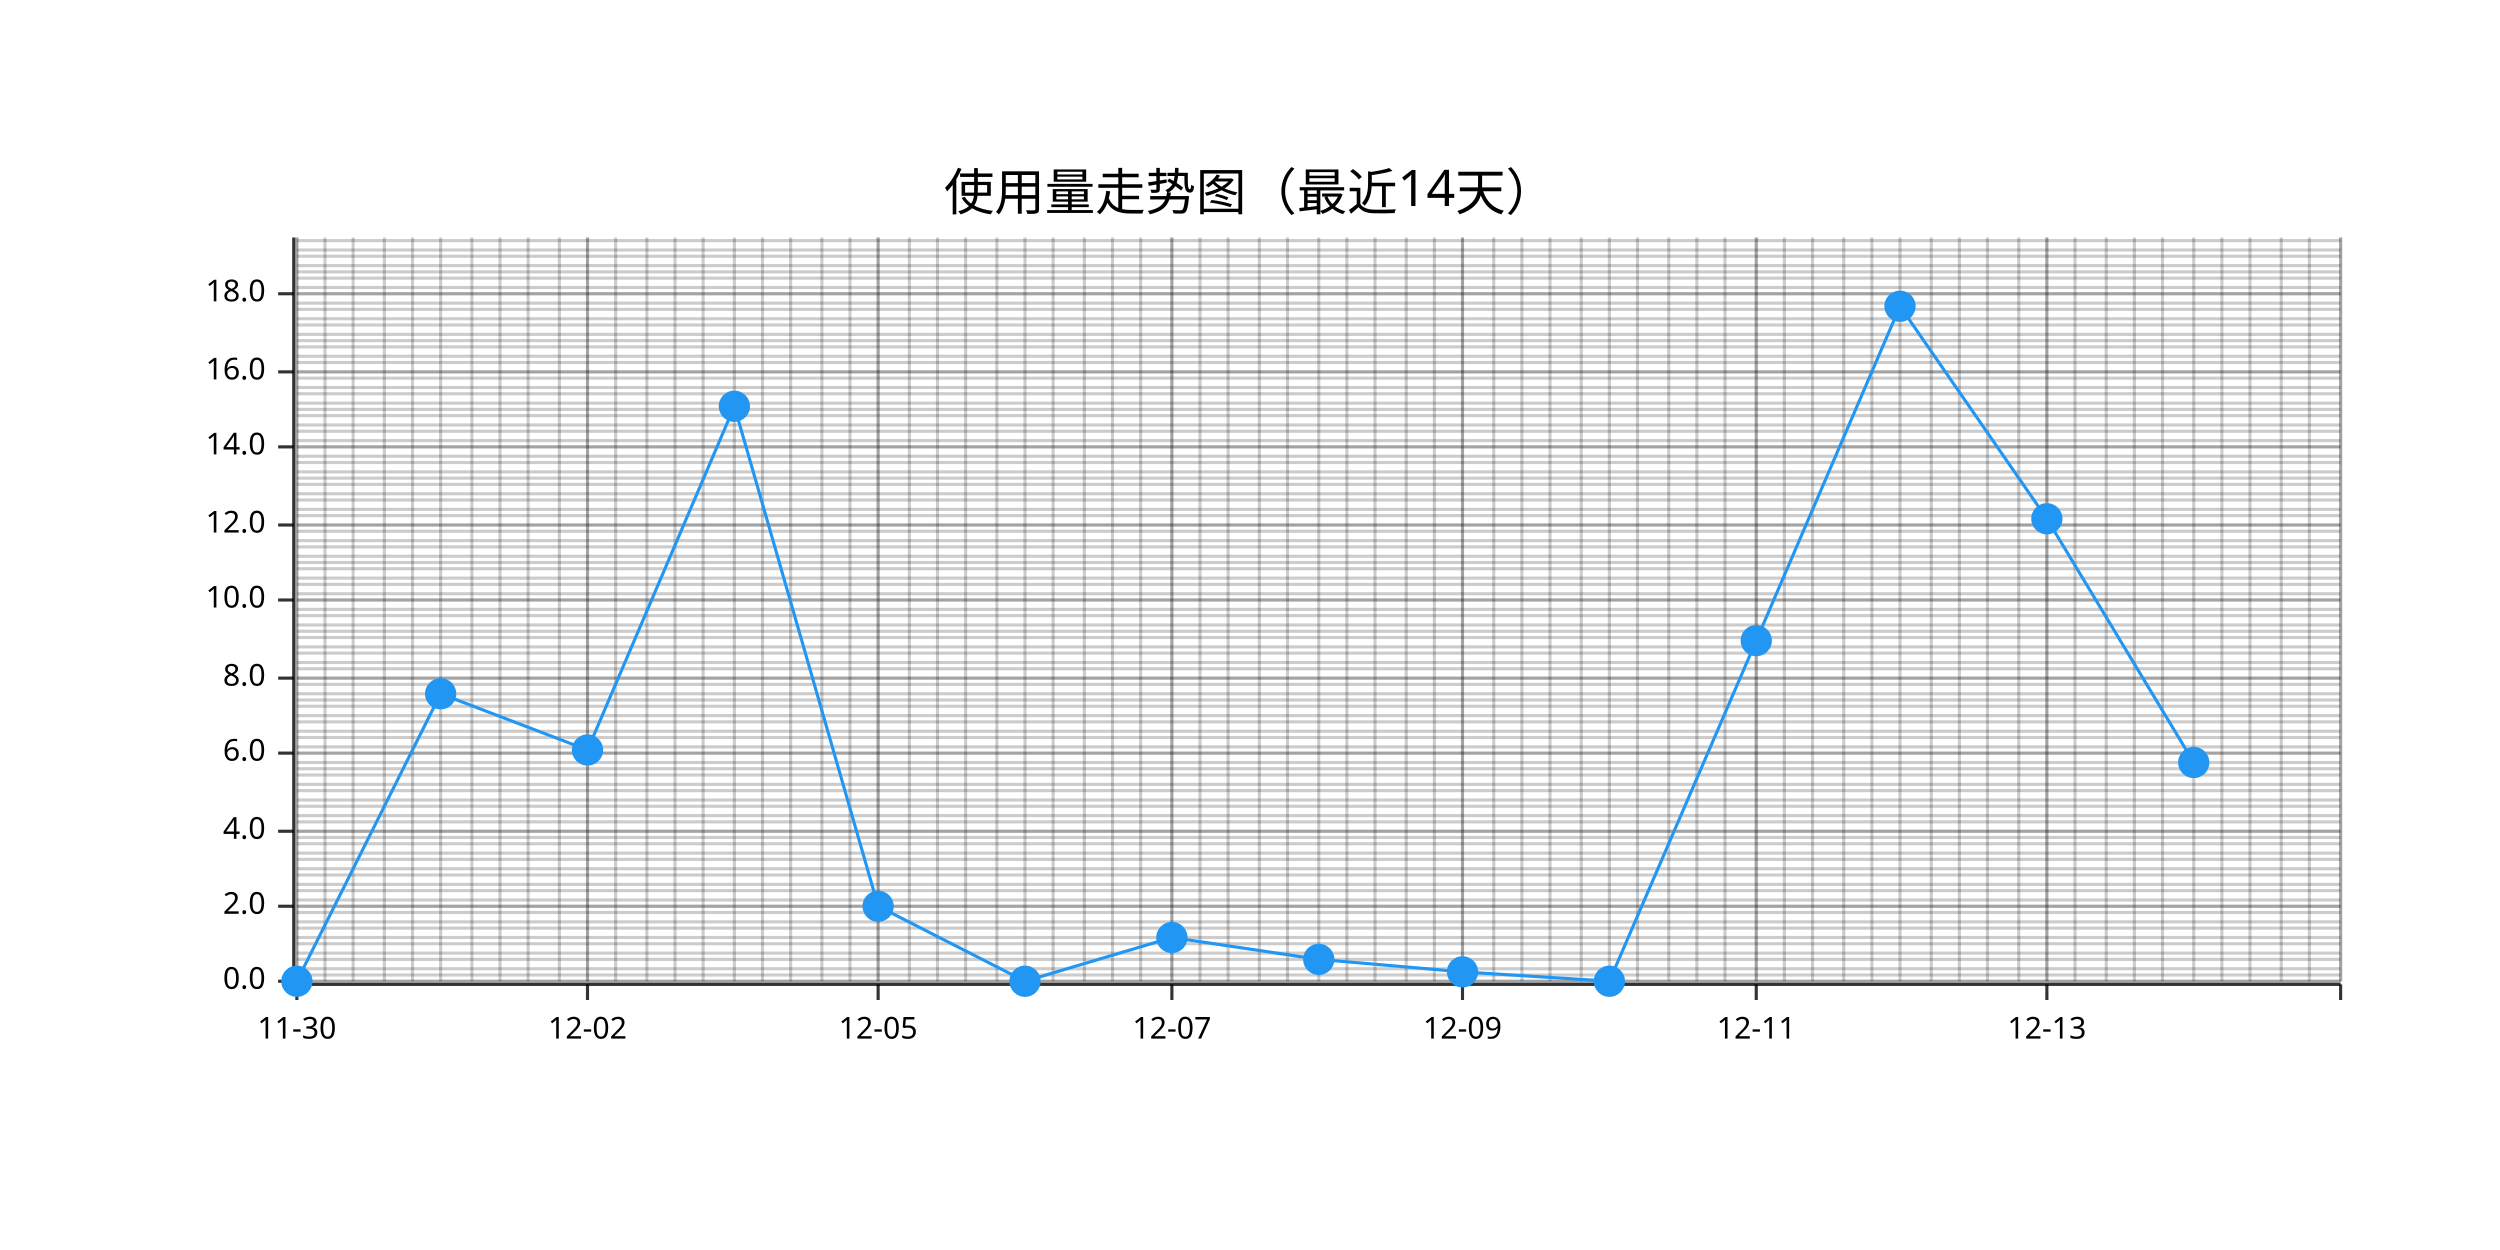
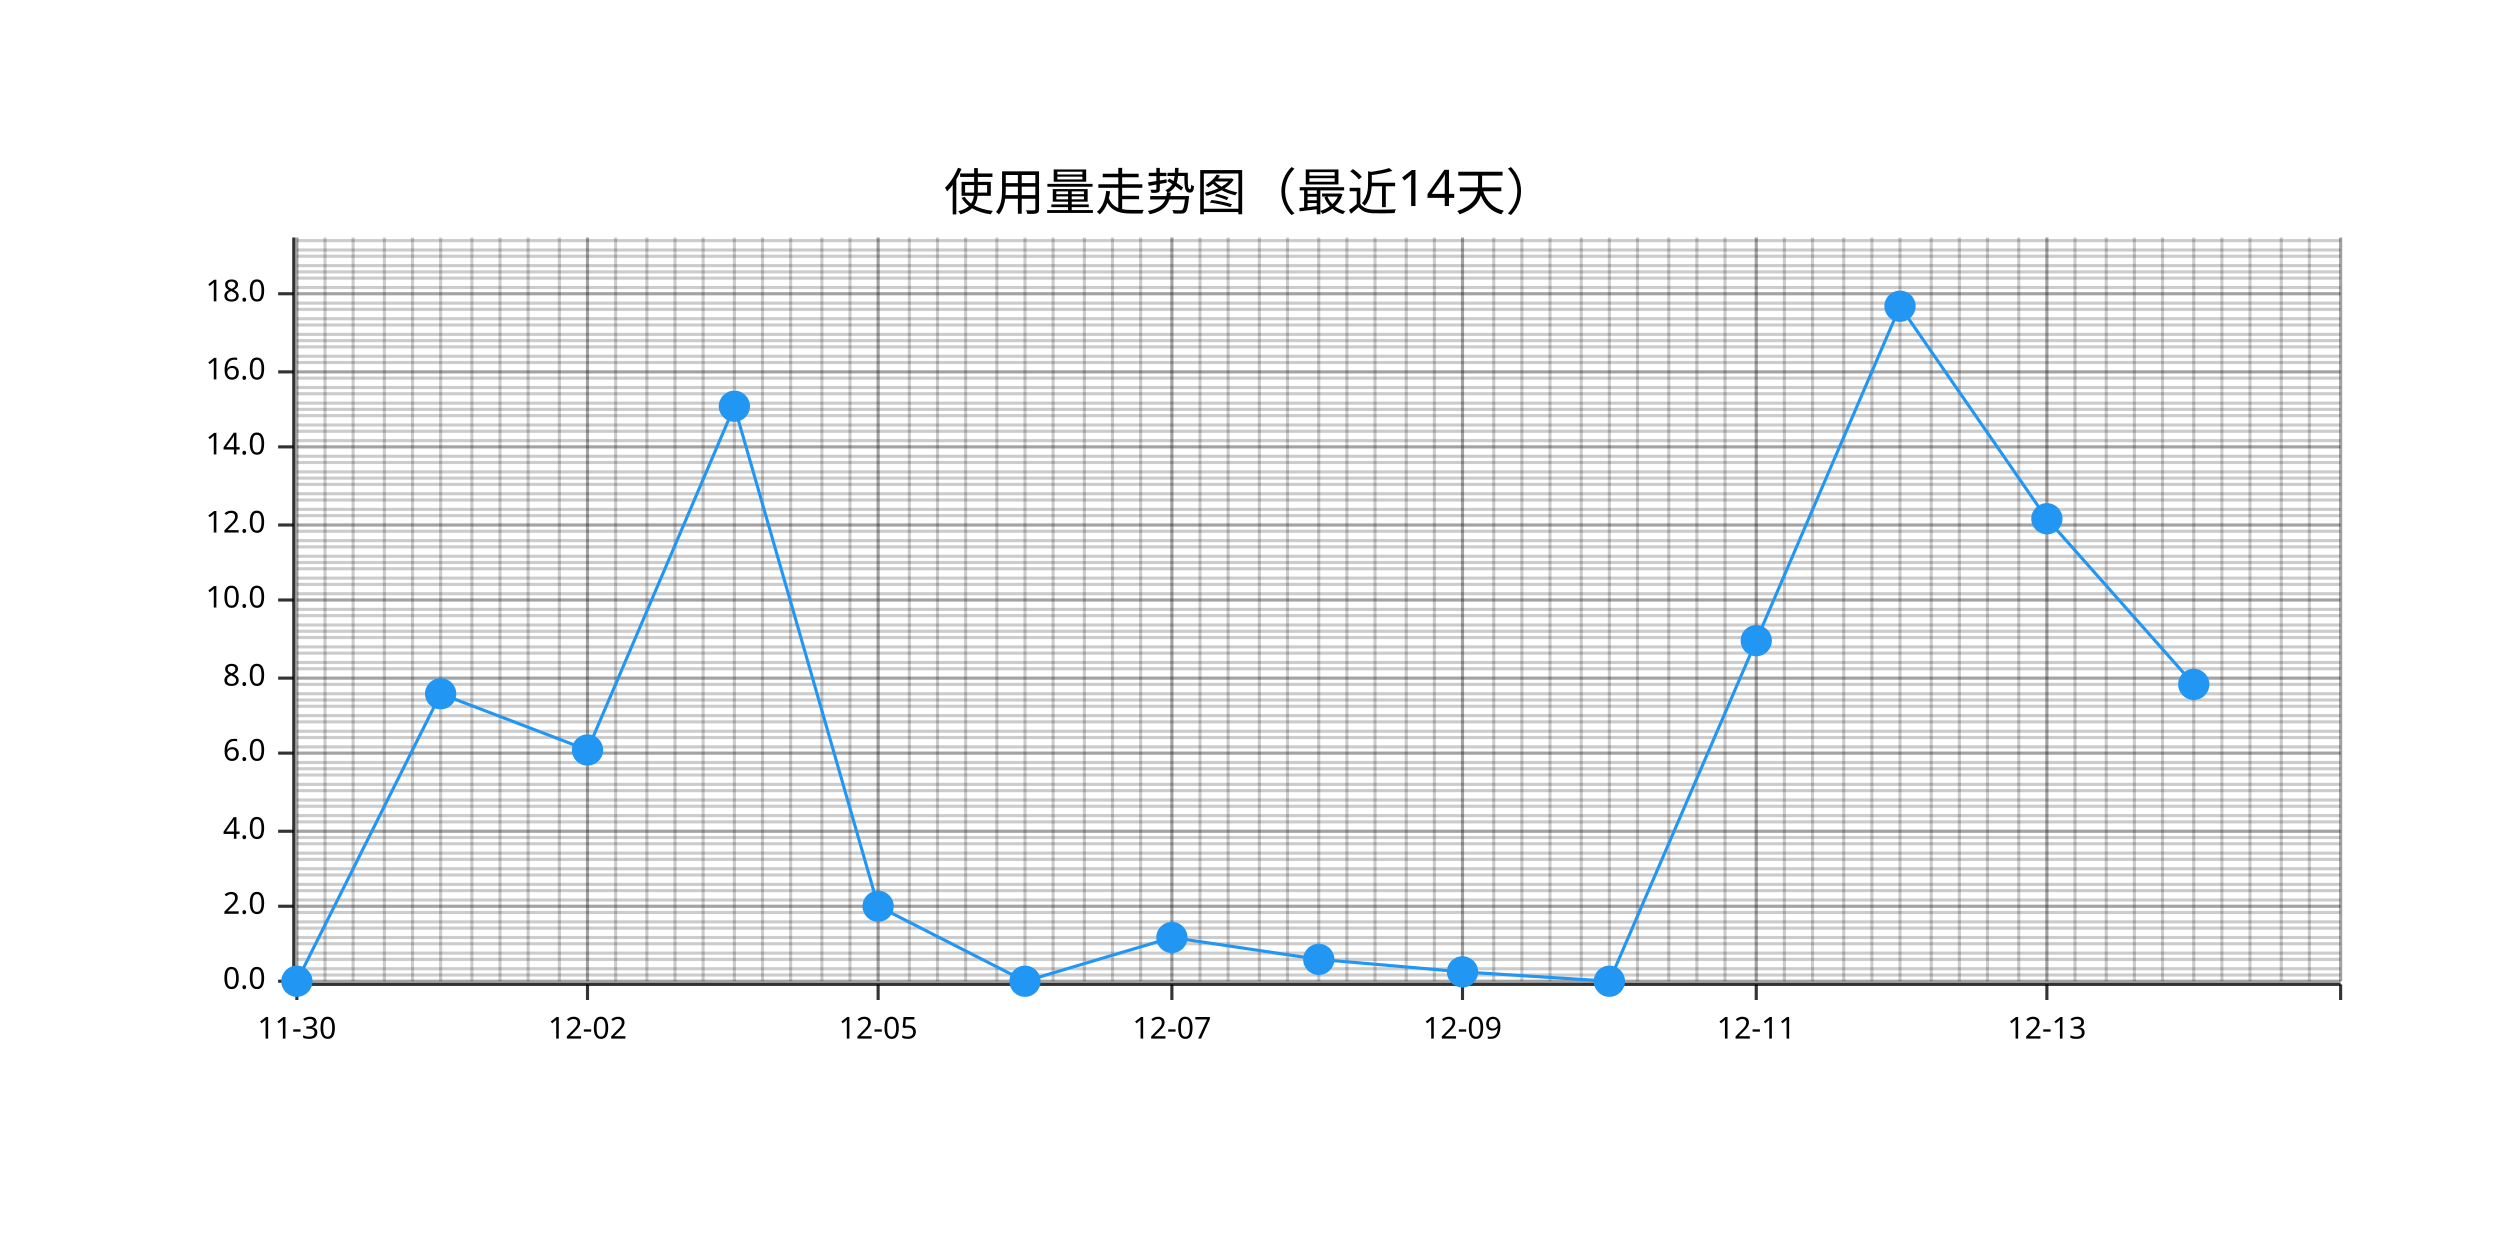
<svg xmlns="http://www.w3.org/2000/svg" width="800" height="400" viewBox="0 0 800 400">
  <rect x="0" y="0" width="800" height="400" opacity="1" fill="#FFFFFF" stroke="none" />
  <text x="400" y="55" dy="0.76em" text-anchor="middle" font-family="sans-serif" font-size="16.129" opacity="1" fill="#000000">
使用量走势图（最近14天）
</text>
  <line opacity="0.2" stroke="#000000" stroke-width="1" x1="95" y1="314" x2="95" y2="76" />
  <line opacity="0.2" stroke="#000000" stroke-width="1" x1="104" y1="314" x2="104" y2="76" />
  <line opacity="0.2" stroke="#000000" stroke-width="1" x1="113" y1="314" x2="113" y2="76" />
  <line opacity="0.2" stroke="#000000" stroke-width="1" x1="123" y1="314" x2="123" y2="76" />
  <line opacity="0.2" stroke="#000000" stroke-width="1" x1="132" y1="314" x2="132" y2="76" />
  <line opacity="0.2" stroke="#000000" stroke-width="1" x1="141" y1="314" x2="141" y2="76" />
  <line opacity="0.2" stroke="#000000" stroke-width="1" x1="151" y1="314" x2="151" y2="76" />
  <line opacity="0.2" stroke="#000000" stroke-width="1" x1="160" y1="314" x2="160" y2="76" />
  <line opacity="0.2" stroke="#000000" stroke-width="1" x1="169" y1="314" x2="169" y2="76" />
  <line opacity="0.2" stroke="#000000" stroke-width="1" x1="179" y1="314" x2="179" y2="76" />
  <line opacity="0.2" stroke="#000000" stroke-width="1" x1="188" y1="314" x2="188" y2="76" />
  <line opacity="0.2" stroke="#000000" stroke-width="1" x1="197" y1="314" x2="197" y2="76" />
  <line opacity="0.2" stroke="#000000" stroke-width="1" x1="207" y1="314" x2="207" y2="76" />
  <line opacity="0.2" stroke="#000000" stroke-width="1" x1="216" y1="314" x2="216" y2="76" />
  <line opacity="0.2" stroke="#000000" stroke-width="1" x1="225" y1="314" x2="225" y2="76" />
  <line opacity="0.2" stroke="#000000" stroke-width="1" x1="235" y1="314" x2="235" y2="76" />
  <line opacity="0.2" stroke="#000000" stroke-width="1" x1="244" y1="314" x2="244" y2="76" />
  <line opacity="0.2" stroke="#000000" stroke-width="1" x1="253" y1="314" x2="253" y2="76" />
  <line opacity="0.2" stroke="#000000" stroke-width="1" x1="263" y1="314" x2="263" y2="76" />
  <line opacity="0.2" stroke="#000000" stroke-width="1" x1="272" y1="314" x2="272" y2="76" />
  <line opacity="0.2" stroke="#000000" stroke-width="1" x1="281" y1="314" x2="281" y2="76" />
  <line opacity="0.2" stroke="#000000" stroke-width="1" x1="291" y1="314" x2="291" y2="76" />
  <line opacity="0.2" stroke="#000000" stroke-width="1" x1="300" y1="314" x2="300" y2="76" />
  <line opacity="0.2" stroke="#000000" stroke-width="1" x1="309" y1="314" x2="309" y2="76" />
  <line opacity="0.2" stroke="#000000" stroke-width="1" x1="319" y1="314" x2="319" y2="76" />
  <line opacity="0.2" stroke="#000000" stroke-width="1" x1="328" y1="314" x2="328" y2="76" />
  <line opacity="0.2" stroke="#000000" stroke-width="1" x1="337" y1="314" x2="337" y2="76" />
  <line opacity="0.2" stroke="#000000" stroke-width="1" x1="347" y1="314" x2="347" y2="76" />
  <line opacity="0.2" stroke="#000000" stroke-width="1" x1="356" y1="314" x2="356" y2="76" />
  <line opacity="0.2" stroke="#000000" stroke-width="1" x1="365" y1="314" x2="365" y2="76" />
  <line opacity="0.2" stroke="#000000" stroke-width="1" x1="375" y1="314" x2="375" y2="76" />
  <line opacity="0.2" stroke="#000000" stroke-width="1" x1="384" y1="314" x2="384" y2="76" />
  <line opacity="0.2" stroke="#000000" stroke-width="1" x1="393" y1="314" x2="393" y2="76" />
  <line opacity="0.2" stroke="#000000" stroke-width="1" x1="403" y1="314" x2="403" y2="76" />
  <line opacity="0.2" stroke="#000000" stroke-width="1" x1="412" y1="314" x2="412" y2="76" />
  <line opacity="0.2" stroke="#000000" stroke-width="1" x1="422" y1="314" x2="422" y2="76" />
  <line opacity="0.2" stroke="#000000" stroke-width="1" x1="431" y1="314" x2="431" y2="76" />
  <line opacity="0.2" stroke="#000000" stroke-width="1" x1="440" y1="314" x2="440" y2="76" />
  <line opacity="0.2" stroke="#000000" stroke-width="1" x1="450" y1="314" x2="450" y2="76" />
  <line opacity="0.2" stroke="#000000" stroke-width="1" x1="459" y1="314" x2="459" y2="76" />
  <line opacity="0.2" stroke="#000000" stroke-width="1" x1="468" y1="314" x2="468" y2="76" />
  <line opacity="0.2" stroke="#000000" stroke-width="1" x1="478" y1="314" x2="478" y2="76" />
  <line opacity="0.2" stroke="#000000" stroke-width="1" x1="487" y1="314" x2="487" y2="76" />
  <line opacity="0.2" stroke="#000000" stroke-width="1" x1="496" y1="314" x2="496" y2="76" />
  <line opacity="0.2" stroke="#000000" stroke-width="1" x1="506" y1="314" x2="506" y2="76" />
  <line opacity="0.2" stroke="#000000" stroke-width="1" x1="515" y1="314" x2="515" y2="76" />
  <line opacity="0.2" stroke="#000000" stroke-width="1" x1="524" y1="314" x2="524" y2="76" />
  <line opacity="0.2" stroke="#000000" stroke-width="1" x1="534" y1="314" x2="534" y2="76" />
  <line opacity="0.2" stroke="#000000" stroke-width="1" x1="543" y1="314" x2="543" y2="76" />
  <line opacity="0.2" stroke="#000000" stroke-width="1" x1="552" y1="314" x2="552" y2="76" />
  <line opacity="0.2" stroke="#000000" stroke-width="1" x1="562" y1="314" x2="562" y2="76" />
  <line opacity="0.2" stroke="#000000" stroke-width="1" x1="571" y1="314" x2="571" y2="76" />
  <line opacity="0.2" stroke="#000000" stroke-width="1" x1="580" y1="314" x2="580" y2="76" />
  <line opacity="0.2" stroke="#000000" stroke-width="1" x1="590" y1="314" x2="590" y2="76" />
  <line opacity="0.2" stroke="#000000" stroke-width="1" x1="599" y1="314" x2="599" y2="76" />
  <line opacity="0.2" stroke="#000000" stroke-width="1" x1="608" y1="314" x2="608" y2="76" />
  <line opacity="0.2" stroke="#000000" stroke-width="1" x1="618" y1="314" x2="618" y2="76" />
  <line opacity="0.2" stroke="#000000" stroke-width="1" x1="627" y1="314" x2="627" y2="76" />
  <line opacity="0.2" stroke="#000000" stroke-width="1" x1="636" y1="314" x2="636" y2="76" />
  <line opacity="0.2" stroke="#000000" stroke-width="1" x1="646" y1="314" x2="646" y2="76" />
  <line opacity="0.2" stroke="#000000" stroke-width="1" x1="655" y1="314" x2="655" y2="76" />
  <line opacity="0.2" stroke="#000000" stroke-width="1" x1="664" y1="314" x2="664" y2="76" />
  <line opacity="0.2" stroke="#000000" stroke-width="1" x1="674" y1="314" x2="674" y2="76" />
  <line opacity="0.2" stroke="#000000" stroke-width="1" x1="683" y1="314" x2="683" y2="76" />
  <line opacity="0.2" stroke="#000000" stroke-width="1" x1="692" y1="314" x2="692" y2="76" />
  <line opacity="0.2" stroke="#000000" stroke-width="1" x1="702" y1="314" x2="702" y2="76" />
  <line opacity="0.2" stroke="#000000" stroke-width="1" x1="711" y1="314" x2="711" y2="76" />
  <line opacity="0.2" stroke="#000000" stroke-width="1" x1="720" y1="314" x2="720" y2="76" />
  <line opacity="0.2" stroke="#000000" stroke-width="1" x1="730" y1="314" x2="730" y2="76" />
  <line opacity="0.2" stroke="#000000" stroke-width="1" x1="739" y1="314" x2="739" y2="76" />
  <line opacity="0.2" stroke="#000000" stroke-width="1" x1="749" y1="314" x2="749" y2="76" />
  <line opacity="0.2" stroke="#000000" stroke-width="1" x1="95" y1="314" x2="749" y2="314" />
  <line opacity="0.2" stroke="#000000" stroke-width="1" x1="95" y1="312" x2="749" y2="312" />
  <line opacity="0.2" stroke="#000000" stroke-width="1" x1="95" y1="310" x2="749" y2="310" />
  <line opacity="0.2" stroke="#000000" stroke-width="1" x1="95" y1="307" x2="749" y2="307" />
  <line opacity="0.2" stroke="#000000" stroke-width="1" x1="95" y1="305" x2="749" y2="305" />
  <line opacity="0.2" stroke="#000000" stroke-width="1" x1="95" y1="302" x2="749" y2="302" />
  <line opacity="0.2" stroke="#000000" stroke-width="1" x1="95" y1="300" x2="749" y2="300" />
  <line opacity="0.2" stroke="#000000" stroke-width="1" x1="95" y1="297" x2="749" y2="297" />
  <line opacity="0.2" stroke="#000000" stroke-width="1" x1="95" y1="295" x2="749" y2="295" />
  <line opacity="0.2" stroke="#000000" stroke-width="1" x1="95" y1="292" x2="749" y2="292" />
  <line opacity="0.2" stroke="#000000" stroke-width="1" x1="95" y1="290" x2="749" y2="290" />
  <line opacity="0.2" stroke="#000000" stroke-width="1" x1="95" y1="288" x2="749" y2="288" />
  <line opacity="0.2" stroke="#000000" stroke-width="1" x1="95" y1="285" x2="749" y2="285" />
  <line opacity="0.2" stroke="#000000" stroke-width="1" x1="95" y1="283" x2="749" y2="283" />
  <line opacity="0.2" stroke="#000000" stroke-width="1" x1="95" y1="280" x2="749" y2="280" />
  <line opacity="0.2" stroke="#000000" stroke-width="1" x1="95" y1="278" x2="749" y2="278" />
  <line opacity="0.2" stroke="#000000" stroke-width="1" x1="95" y1="275" x2="749" y2="275" />
  <line opacity="0.2" stroke="#000000" stroke-width="1" x1="95" y1="273" x2="749" y2="273" />
  <line opacity="0.2" stroke="#000000" stroke-width="1" x1="95" y1="270" x2="749" y2="270" />
  <line opacity="0.2" stroke="#000000" stroke-width="1" x1="95" y1="268" x2="749" y2="268" />
  <line opacity="0.2" stroke="#000000" stroke-width="1" x1="95" y1="266" x2="749" y2="266" />
  <line opacity="0.2" stroke="#000000" stroke-width="1" x1="95" y1="263" x2="749" y2="263" />
  <line opacity="0.2" stroke="#000000" stroke-width="1" x1="95" y1="261" x2="749" y2="261" />
  <line opacity="0.2" stroke="#000000" stroke-width="1" x1="95" y1="258" x2="749" y2="258" />
  <line opacity="0.2" stroke="#000000" stroke-width="1" x1="95" y1="256" x2="749" y2="256" />
  <line opacity="0.2" stroke="#000000" stroke-width="1" x1="95" y1="253" x2="749" y2="253" />
  <line opacity="0.2" stroke="#000000" stroke-width="1" x1="95" y1="251" x2="749" y2="251" />
  <line opacity="0.2" stroke="#000000" stroke-width="1" x1="95" y1="248" x2="749" y2="248" />
  <line opacity="0.2" stroke="#000000" stroke-width="1" x1="95" y1="246" x2="749" y2="246" />
  <line opacity="0.2" stroke="#000000" stroke-width="1" x1="95" y1="244" x2="749" y2="244" />
  <line opacity="0.2" stroke="#000000" stroke-width="1" x1="95" y1="241" x2="749" y2="241" />
  <line opacity="0.2" stroke="#000000" stroke-width="1" x1="95" y1="239" x2="749" y2="239" />
  <line opacity="0.2" stroke="#000000" stroke-width="1" x1="95" y1="236" x2="749" y2="236" />
  <line opacity="0.2" stroke="#000000" stroke-width="1" x1="95" y1="234" x2="749" y2="234" />
  <line opacity="0.2" stroke="#000000" stroke-width="1" x1="95" y1="231" x2="749" y2="231" />
  <line opacity="0.2" stroke="#000000" stroke-width="1" x1="95" y1="229" x2="749" y2="229" />
  <line opacity="0.2" stroke="#000000" stroke-width="1" x1="95" y1="226" x2="749" y2="226" />
  <line opacity="0.2" stroke="#000000" stroke-width="1" x1="95" y1="224" x2="749" y2="224" />
  <line opacity="0.2" stroke="#000000" stroke-width="1" x1="95" y1="222" x2="749" y2="222" />
  <line opacity="0.2" stroke="#000000" stroke-width="1" x1="95" y1="219" x2="749" y2="219" />
  <line opacity="0.2" stroke="#000000" stroke-width="1" x1="95" y1="217" x2="749" y2="217" />
  <line opacity="0.2" stroke="#000000" stroke-width="1" x1="95" y1="214" x2="749" y2="214" />
  <line opacity="0.2" stroke="#000000" stroke-width="1" x1="95" y1="212" x2="749" y2="212" />
  <line opacity="0.2" stroke="#000000" stroke-width="1" x1="95" y1="209" x2="749" y2="209" />
  <line opacity="0.2" stroke="#000000" stroke-width="1" x1="95" y1="207" x2="749" y2="207" />
  <line opacity="0.2" stroke="#000000" stroke-width="1" x1="95" y1="204" x2="749" y2="204" />
  <line opacity="0.2" stroke="#000000" stroke-width="1" x1="95" y1="202" x2="749" y2="202" />
  <line opacity="0.2" stroke="#000000" stroke-width="1" x1="95" y1="200" x2="749" y2="200" />
  <line opacity="0.2" stroke="#000000" stroke-width="1" x1="95" y1="197" x2="749" y2="197" />
  <line opacity="0.2" stroke="#000000" stroke-width="1" x1="95" y1="195" x2="749" y2="195" />
  <line opacity="0.2" stroke="#000000" stroke-width="1" x1="95" y1="192" x2="749" y2="192" />
  <line opacity="0.2" stroke="#000000" stroke-width="1" x1="95" y1="190" x2="749" y2="190" />
  <line opacity="0.2" stroke="#000000" stroke-width="1" x1="95" y1="187" x2="749" y2="187" />
  <line opacity="0.2" stroke="#000000" stroke-width="1" x1="95" y1="185" x2="749" y2="185" />
  <line opacity="0.2" stroke="#000000" stroke-width="1" x1="95" y1="182" x2="749" y2="182" />
  <line opacity="0.2" stroke="#000000" stroke-width="1" x1="95" y1="180" x2="749" y2="180" />
  <line opacity="0.2" stroke="#000000" stroke-width="1" x1="95" y1="178" x2="749" y2="178" />
  <line opacity="0.2" stroke="#000000" stroke-width="1" x1="95" y1="175" x2="749" y2="175" />
  <line opacity="0.2" stroke="#000000" stroke-width="1" x1="95" y1="173" x2="749" y2="173" />
  <line opacity="0.2" stroke="#000000" stroke-width="1" x1="95" y1="170" x2="749" y2="170" />
  <line opacity="0.2" stroke="#000000" stroke-width="1" x1="95" y1="168" x2="749" y2="168" />
  <line opacity="0.2" stroke="#000000" stroke-width="1" x1="95" y1="165" x2="749" y2="165" />
  <line opacity="0.2" stroke="#000000" stroke-width="1" x1="95" y1="163" x2="749" y2="163" />
  <line opacity="0.2" stroke="#000000" stroke-width="1" x1="95" y1="160" x2="749" y2="160" />
  <line opacity="0.2" stroke="#000000" stroke-width="1" x1="95" y1="158" x2="749" y2="158" />
  <line opacity="0.2" stroke="#000000" stroke-width="1" x1="95" y1="155" x2="749" y2="155" />
  <line opacity="0.2" stroke="#000000" stroke-width="1" x1="95" y1="153" x2="749" y2="153" />
  <line opacity="0.2" stroke="#000000" stroke-width="1" x1="95" y1="151" x2="749" y2="151" />
  <line opacity="0.2" stroke="#000000" stroke-width="1" x1="95" y1="148" x2="749" y2="148" />
  <line opacity="0.2" stroke="#000000" stroke-width="1" x1="95" y1="146" x2="749" y2="146" />
  <line opacity="0.2" stroke="#000000" stroke-width="1" x1="95" y1="143" x2="749" y2="143" />
  <line opacity="0.2" stroke="#000000" stroke-width="1" x1="95" y1="141" x2="749" y2="141" />
  <line opacity="0.2" stroke="#000000" stroke-width="1" x1="95" y1="138" x2="749" y2="138" />
  <line opacity="0.2" stroke="#000000" stroke-width="1" x1="95" y1="136" x2="749" y2="136" />
  <line opacity="0.2" stroke="#000000" stroke-width="1" x1="95" y1="133" x2="749" y2="133" />
  <line opacity="0.2" stroke="#000000" stroke-width="1" x1="95" y1="131" x2="749" y2="131" />
  <line opacity="0.2" stroke="#000000" stroke-width="1" x1="95" y1="129" x2="749" y2="129" />
  <line opacity="0.2" stroke="#000000" stroke-width="1" x1="95" y1="126" x2="749" y2="126" />
  <line opacity="0.2" stroke="#000000" stroke-width="1" x1="95" y1="124" x2="749" y2="124" />
  <line opacity="0.2" stroke="#000000" stroke-width="1" x1="95" y1="121" x2="749" y2="121" />
  <line opacity="0.2" stroke="#000000" stroke-width="1" x1="95" y1="119" x2="749" y2="119" />
  <line opacity="0.2" stroke="#000000" stroke-width="1" x1="95" y1="116" x2="749" y2="116" />
  <line opacity="0.2" stroke="#000000" stroke-width="1" x1="95" y1="114" x2="749" y2="114" />
  <line opacity="0.2" stroke="#000000" stroke-width="1" x1="95" y1="111" x2="749" y2="111" />
  <line opacity="0.2" stroke="#000000" stroke-width="1" x1="95" y1="109" x2="749" y2="109" />
  <line opacity="0.2" stroke="#000000" stroke-width="1" x1="95" y1="107" x2="749" y2="107" />
  <line opacity="0.2" stroke="#000000" stroke-width="1" x1="95" y1="104" x2="749" y2="104" />
  <line opacity="0.2" stroke="#000000" stroke-width="1" x1="95" y1="102" x2="749" y2="102" />
  <line opacity="0.2" stroke="#000000" stroke-width="1" x1="95" y1="99" x2="749" y2="99" />
  <line opacity="0.2" stroke="#000000" stroke-width="1" x1="95" y1="97" x2="749" y2="97" />
  <line opacity="0.2" stroke="#000000" stroke-width="1" x1="95" y1="94" x2="749" y2="94" />
  <line opacity="0.2" stroke="#000000" stroke-width="1" x1="95" y1="92" x2="749" y2="92" />
  <line opacity="0.2" stroke="#000000" stroke-width="1" x1="95" y1="89" x2="749" y2="89" />
  <line opacity="0.2" stroke="#000000" stroke-width="1" x1="95" y1="87" x2="749" y2="87" />
  <line opacity="0.2" stroke="#000000" stroke-width="1" x1="95" y1="85" x2="749" y2="85" />
  <line opacity="0.2" stroke="#000000" stroke-width="1" x1="95" y1="82" x2="749" y2="82" />
  <line opacity="0.2" stroke="#000000" stroke-width="1" x1="95" y1="80" x2="749" y2="80" />
  <line opacity="0.2" stroke="#000000" stroke-width="1" x1="95" y1="77" x2="749" y2="77" />
  <line opacity="0.2" stroke="#000000" stroke-width="1" x1="95" y1="314" x2="95" y2="76" />
  <line opacity="0.2" stroke="#000000" stroke-width="1" x1="188" y1="314" x2="188" y2="76" />
  <line opacity="0.2" stroke="#000000" stroke-width="1" x1="281" y1="314" x2="281" y2="76" />
  <line opacity="0.2" stroke="#000000" stroke-width="1" x1="375" y1="314" x2="375" y2="76" />
  <line opacity="0.2" stroke="#000000" stroke-width="1" x1="468" y1="314" x2="468" y2="76" />
  <line opacity="0.2" stroke="#000000" stroke-width="1" x1="562" y1="314" x2="562" y2="76" />
  <line opacity="0.2" stroke="#000000" stroke-width="1" x1="655" y1="314" x2="655" y2="76" />
  <line opacity="0.2" stroke="#000000" stroke-width="1" x1="749" y1="314" x2="749" y2="76" />
  <line opacity="0.2" stroke="#000000" stroke-width="1" x1="95" y1="314" x2="749" y2="314" />
  <line opacity="0.2" stroke="#000000" stroke-width="1" x1="95" y1="290" x2="749" y2="290" />
  <line opacity="0.2" stroke="#000000" stroke-width="1" x1="95" y1="266" x2="749" y2="266" />
  <line opacity="0.2" stroke="#000000" stroke-width="1" x1="95" y1="241" x2="749" y2="241" />
  <line opacity="0.2" stroke="#000000" stroke-width="1" x1="95" y1="217" x2="749" y2="217" />
  <line opacity="0.2" stroke="#000000" stroke-width="1" x1="95" y1="192" x2="749" y2="192" />
  <line opacity="0.2" stroke="#000000" stroke-width="1" x1="95" y1="168" x2="749" y2="168" />
  <line opacity="0.2" stroke="#000000" stroke-width="1" x1="95" y1="143" x2="749" y2="143" />
  <line opacity="0.2" stroke="#000000" stroke-width="1" x1="95" y1="119" x2="749" y2="119" />
  <line opacity="0.2" stroke="#000000" stroke-width="1" x1="95" y1="94" x2="749" y2="94" />
  <polyline fill="none" opacity="0.8" stroke="#000000" stroke-width="1" points="94,76 94,314 " />
  <text x="85" y="314" dy="0.5ex" text-anchor="end" font-family="sans-serif" font-size="9.677" opacity="1" fill="#000000">
0.0
</text>
  <polyline fill="none" opacity="0.8" stroke="#000000" stroke-width="1" points="89,314 94,314 " />
  <text x="85" y="290" dy="0.5ex" text-anchor="end" font-family="sans-serif" font-size="9.677" opacity="1" fill="#000000">
2.0
</text>
  <polyline fill="none" opacity="0.8" stroke="#000000" stroke-width="1" points="89,290 94,290 " />
  <text x="85" y="266" dy="0.5ex" text-anchor="end" font-family="sans-serif" font-size="9.677" opacity="1" fill="#000000">
4.0
</text>
  <polyline fill="none" opacity="0.8" stroke="#000000" stroke-width="1" points="89,266 94,266 " />
  <text x="85" y="241" dy="0.5ex" text-anchor="end" font-family="sans-serif" font-size="9.677" opacity="1" fill="#000000">
6.0
</text>
  <polyline fill="none" opacity="0.8" stroke="#000000" stroke-width="1" points="89,241 94,241 " />
  <text x="85" y="217" dy="0.5ex" text-anchor="end" font-family="sans-serif" font-size="9.677" opacity="1" fill="#000000">
8.0
</text>
  <polyline fill="none" opacity="0.8" stroke="#000000" stroke-width="1" points="89,217 94,217 " />
  <text x="85" y="192" dy="0.5ex" text-anchor="end" font-family="sans-serif" font-size="9.677" opacity="1" fill="#000000">
10.0
</text>
  <polyline fill="none" opacity="0.8" stroke="#000000" stroke-width="1" points="89,192 94,192 " />
  <text x="85" y="168" dy="0.5ex" text-anchor="end" font-family="sans-serif" font-size="9.677" opacity="1" fill="#000000">
12.0
</text>
  <polyline fill="none" opacity="0.8" stroke="#000000" stroke-width="1" points="89,168 94,168 " />
  <text x="85" y="143" dy="0.5ex" text-anchor="end" font-family="sans-serif" font-size="9.677" opacity="1" fill="#000000">
14.0
</text>
  <polyline fill="none" opacity="0.8" stroke="#000000" stroke-width="1" points="89,143 94,143 " />
  <text x="85" y="119" dy="0.5ex" text-anchor="end" font-family="sans-serif" font-size="9.677" opacity="1" fill="#000000">
16.0
</text>
  <polyline fill="none" opacity="0.8" stroke="#000000" stroke-width="1" points="89,119 94,119 " />
  <text x="85" y="94" dy="0.5ex" text-anchor="end" font-family="sans-serif" font-size="9.677" opacity="1" fill="#000000">
18.0
</text>
  <polyline fill="none" opacity="0.8" stroke="#000000" stroke-width="1" points="89,94 94,94 " />
  <polyline fill="none" opacity="0.8" stroke="#000000" stroke-width="1" points="95,315 749,315 " />
  <text x="95" y="325" dy="0.76em" text-anchor="middle" font-family="sans-serif" font-size="9.677" opacity="1" fill="#000000">
11-30
</text>
  <polyline fill="none" opacity="0.8" stroke="#000000" stroke-width="1" points="95,315 95,320 " />
  <text x="188" y="325" dy="0.76em" text-anchor="middle" font-family="sans-serif" font-size="9.677" opacity="1" fill="#000000">
12-02
</text>
  <polyline fill="none" opacity="0.8" stroke="#000000" stroke-width="1" points="188,315 188,320 " />
  <text x="281" y="325" dy="0.76em" text-anchor="middle" font-family="sans-serif" font-size="9.677" opacity="1" fill="#000000">
12-05
</text>
  <polyline fill="none" opacity="0.8" stroke="#000000" stroke-width="1" points="281,315 281,320 " />
  <text x="375" y="325" dy="0.76em" text-anchor="middle" font-family="sans-serif" font-size="9.677" opacity="1" fill="#000000">
12-07
</text>
  <polyline fill="none" opacity="0.8" stroke="#000000" stroke-width="1" points="375,315 375,320 " />
  <text x="468" y="325" dy="0.76em" text-anchor="middle" font-family="sans-serif" font-size="9.677" opacity="1" fill="#000000">
12-09
</text>
  <polyline fill="none" opacity="0.8" stroke="#000000" stroke-width="1" points="468,315 468,320 " />
  <text x="562" y="325" dy="0.76em" text-anchor="middle" font-family="sans-serif" font-size="9.677" opacity="1" fill="#000000">
12-11
</text>
  <polyline fill="none" opacity="0.8" stroke="#000000" stroke-width="1" points="562,315 562,320 " />
  <text x="655" y="325" dy="0.76em" text-anchor="middle" font-family="sans-serif" font-size="9.677" opacity="1" fill="#000000">
12-13
</text>
  <polyline fill="none" opacity="0.8" stroke="#000000" stroke-width="1" points="655,315 655,320 " />
  <text x="749" y="325" dy="0.76em" text-anchor="middle" font-family="sans-serif" font-size="9.677" opacity="1" fill="#000000">

</text>
  <polyline fill="none" opacity="0.8" stroke="#000000" stroke-width="1" points="749,315 749,320 " />
-   <polyline fill="none" opacity="1" stroke="#2196F3" stroke-width="1" points="95,314 141,222 188,240 235,130 281,290 328,314 375,300 422,307 468,311 515,314 562,205 608,98 655,166 702,244 " />
+   <polyline fill="none" opacity="1" stroke="#2196F3" stroke-width="1" points="95,314 141,222 188,240 235,130 281,290 328,314 375,300 422,307 468,311 515,314 562,205 608,98 655,166 702,219 " />
  <circle cx="95" cy="314" r="5" opacity="1" fill="#2196F3" stroke="none" stroke-width="1" />
  <circle cx="141" cy="222" r="5" opacity="1" fill="#2196F3" stroke="none" stroke-width="1" />
  <circle cx="188" cy="240" r="5" opacity="1" fill="#2196F3" stroke="none" stroke-width="1" />
  <circle cx="235" cy="130" r="5" opacity="1" fill="#2196F3" stroke="none" stroke-width="1" />
  <circle cx="281" cy="290" r="5" opacity="1" fill="#2196F3" stroke="none" stroke-width="1" />
  <circle cx="328" cy="314" r="5" opacity="1" fill="#2196F3" stroke="none" stroke-width="1" />
  <circle cx="375" cy="300" r="5" opacity="1" fill="#2196F3" stroke="none" stroke-width="1" />
  <circle cx="422" cy="307" r="5" opacity="1" fill="#2196F3" stroke="none" stroke-width="1" />
  <circle cx="468" cy="311" r="5" opacity="1" fill="#2196F3" stroke="none" stroke-width="1" />
  <circle cx="515" cy="314" r="5" opacity="1" fill="#2196F3" stroke="none" stroke-width="1" />
  <circle cx="562" cy="205" r="5" opacity="1" fill="#2196F3" stroke="none" stroke-width="1" />
  <circle cx="608" cy="98" r="5" opacity="1" fill="#2196F3" stroke="none" stroke-width="1" />
  <circle cx="655" cy="166" r="5" opacity="1" fill="#2196F3" stroke="none" stroke-width="1" />
-   <circle cx="702" cy="244" r="5" opacity="1" fill="#2196F3" stroke="none" stroke-width="1" />
+   <circle cx="702" cy="219" r="5" opacity="1" fill="#2196F3" stroke="none" stroke-width="1" />
</svg>
